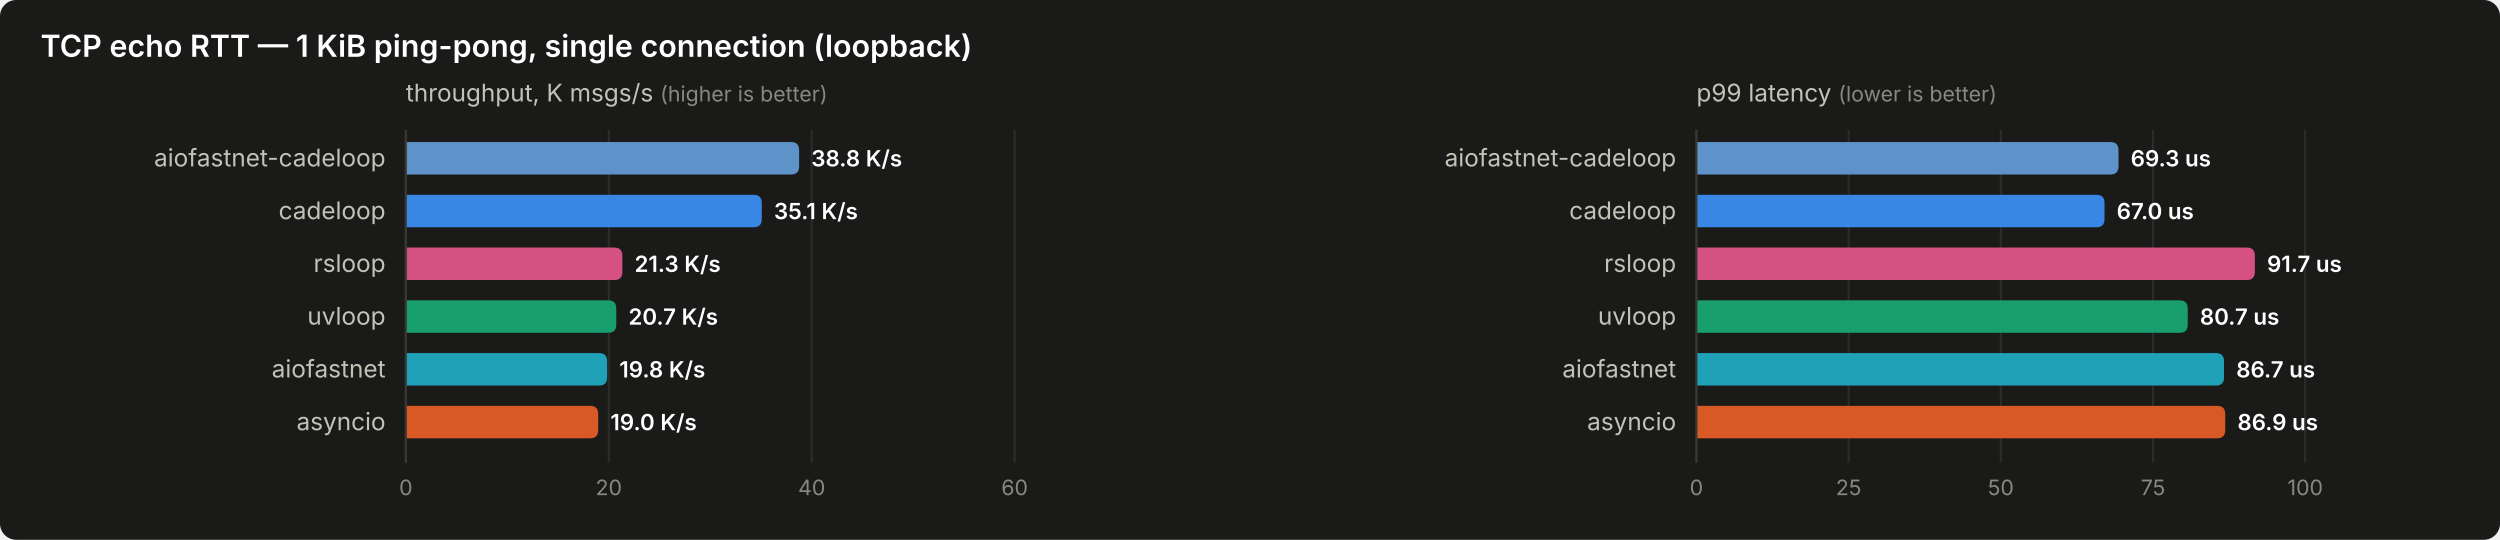
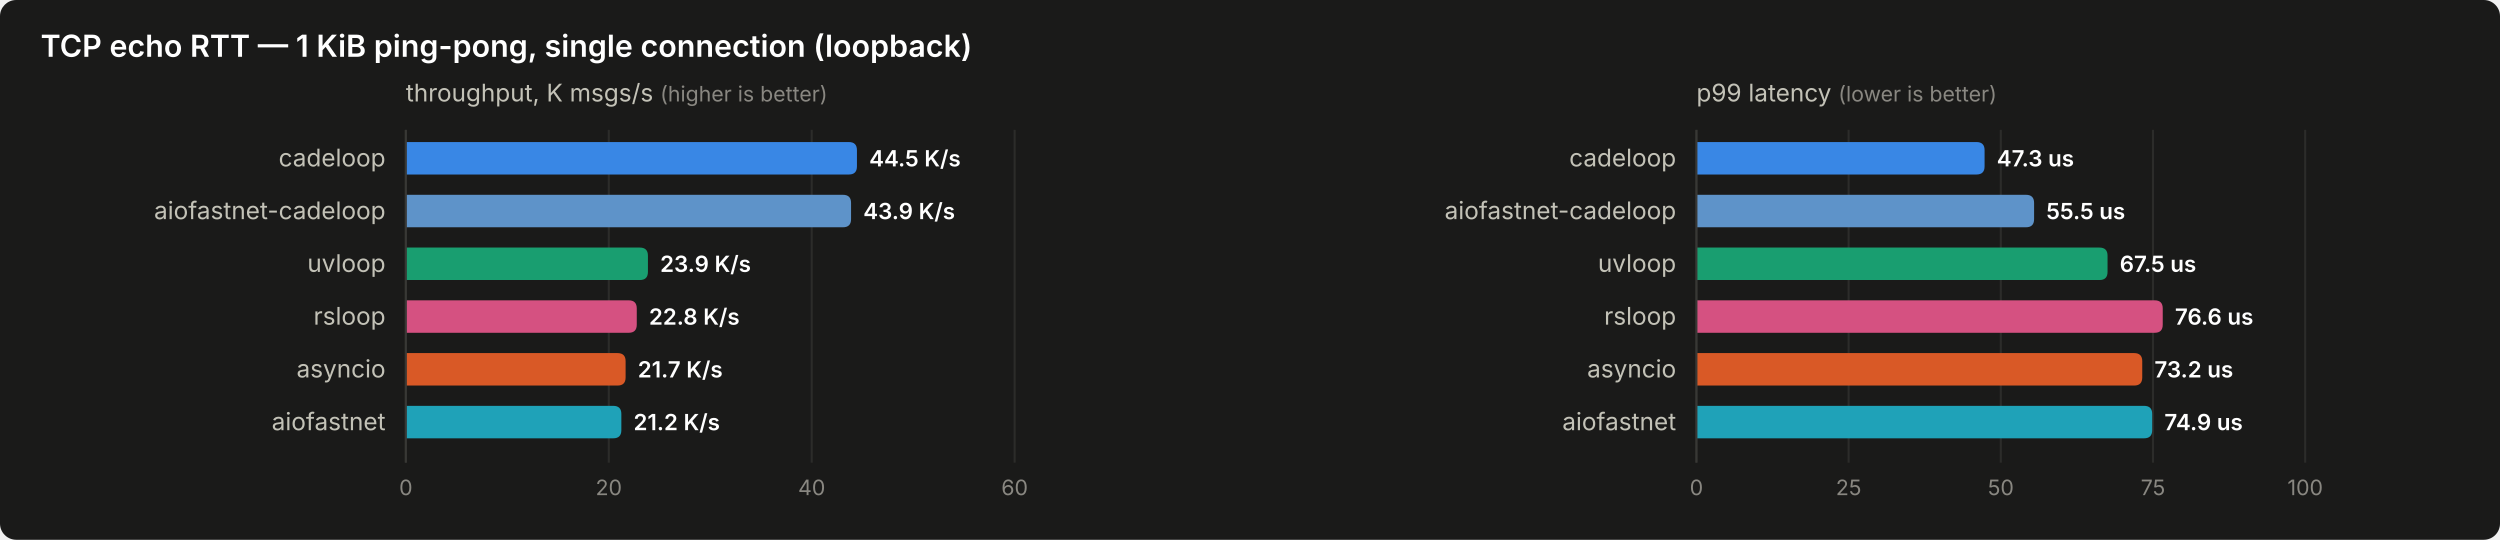
<svg xmlns="http://www.w3.org/2000/svg" viewBox="0 0 1232 266" width="1232" height="266" font-family="system-ui, -apple-system, 'Segoe UI', sans-serif">
  <rect width="1232" height="266" fill="#1a1a19" rx="8" />
  <text x="20" y="28" font-size="15" font-weight="600" fill="#ffffff">TCP echo RTT — 1 KiB ping-pong, single connection (loopback)</text>
  <text x="200" y="50" font-size="12" fill="#c3c2b7">throughput, K msgs/s <tspan fill="#898781" font-size="10.5">(higher is better)</tspan>
  </text>
  <line x1="200.0" y1="64" x2="200.0" y2="228" stroke="#2c2c2a" stroke-width="1" />
  <text x="200.0" y="244" font-size="10.5" fill="#898781" text-anchor="middle">0</text>
  <line x1="300.0" y1="64" x2="300.0" y2="228" stroke="#2c2c2a" stroke-width="1" />
  <text x="300.0" y="244" font-size="10.5" fill="#898781" text-anchor="middle">20</text>
  <line x1="400.0" y1="64" x2="400.0" y2="228" stroke="#2c2c2a" stroke-width="1" />
  <text x="400.0" y="244" font-size="10.5" fill="#898781" text-anchor="middle">40</text>
  <line x1="500.0" y1="64" x2="500.0" y2="228" stroke="#2c2c2a" stroke-width="1" />
  <text x="500.0" y="244" font-size="10.5" fill="#898781" text-anchor="middle">60</text>
-   <text x="190" y="82" font-size="12" fill="#c3c2b7" text-anchor="end">aiofastnet-cadeloop</text>
-   <path d="M200.0,70.0 h189.8 q4.0,0 4.0,4.0 v8.0 q0,4.0 -4.0,4.0 h-189.8 z" fill="#5e93c9" />
+   <text x="190" y="82" font-size="12" fill="#c3c2b7" text-anchor="end">cadeloop</text>
+   <path d="M200.0,70.0 h218.3 q4.0,0 4.0,4.0 v8.0 q0,4.0 -4.0,4.0 h-218.3 z" fill="#3987e5" />
  <rect x="200.0" y="69.0" width="0" height="0" fill="#1a1a19" />
-   <text x="399.8" y="82" font-size="11" font-weight="600" fill="#ffffff">38.8 K/s</text>
-   <text x="190" y="108" font-size="12" fill="#c3c2b7" text-anchor="end">cadeloop</text>
-   <path d="M200.0,96.0 h171.4 q4.0,0 4.0,4.0 v8.0 q0,4.0 -4.0,4.0 h-171.4 z" fill="#3987e5" />
+   <text x="428.3" y="82" font-size="11" font-weight="600" fill="#ffffff">44.5 K/s</text>
+   <text x="190" y="108" font-size="12" fill="#c3c2b7" text-anchor="end">aiofastnet-cadeloop</text>
+   <path d="M200.0,96.0 h215.4 q4.0,0 4.0,4.0 v8.0 q0,4.0 -4.0,4.0 h-215.4 z" fill="#5e93c9" />
  <rect x="200.0" y="95.0" width="0" height="0" fill="#1a1a19" />
-   <text x="381.4" y="108" font-size="11" font-weight="600" fill="#ffffff">35.1 K/s</text>
-   <text x="190" y="134" font-size="12" fill="#c3c2b7" text-anchor="end">rsloop</text>
-   <path d="M200.0,122.0 h102.7 q4.0,0 4.0,4.0 v8.0 q0,4.0 -4.0,4.0 h-102.7 z" fill="#d55181" />
+   <text x="425.4" y="108" font-size="11" font-weight="600" fill="#ffffff">43.9 K/s</text>
+   <text x="190" y="134" font-size="12" fill="#c3c2b7" text-anchor="end">uvloop</text>
+   <path d="M200.0,122.0 h115.3 q4.0,0 4.0,4.0 v8.0 q0,4.0 -4.0,4.0 h-115.3 z" fill="#199e70" />
  <rect x="200.0" y="121.0" width="0" height="0" fill="#1a1a19" />
-   <text x="312.7" y="134" font-size="11" font-weight="600" fill="#ffffff">21.3 K/s</text>
-   <text x="190" y="160" font-size="12" fill="#c3c2b7" text-anchor="end">uvloop</text>
-   <path d="M200.0,148.0 h99.7 q4.0,0 4.0,4.0 v8.0 q0,4.0 -4.0,4.0 h-99.7 z" fill="#199e70" />
+   <text x="325.3" y="134" font-size="11" font-weight="600" fill="#ffffff">23.9 K/s</text>
+   <text x="190" y="160" font-size="12" fill="#c3c2b7" text-anchor="end">rsloop</text>
+   <path d="M200.0,148.0 h109.8 q4.0,0 4.0,4.0 v8.0 q0,4.0 -4.0,4.0 h-109.8 z" fill="#d55181" />
  <rect x="200.0" y="147.0" width="0" height="0" fill="#1a1a19" />
-   <text x="309.7" y="160" font-size="11" font-weight="600" fill="#ffffff">20.7 K/s</text>
-   <text x="190" y="186" font-size="12" fill="#c3c2b7" text-anchor="end">aiofastnet</text>
-   <path d="M200.0,174.0 h95.2 q4.0,0 4.0,4.0 v8.0 q0,4.0 -4.0,4.0 h-95.2 z" fill="#1fa2b8" />
+   <text x="319.8" y="160" font-size="11" font-weight="600" fill="#ffffff">22.8 K/s</text>
+   <text x="190" y="186" font-size="12" fill="#c3c2b7" text-anchor="end">asyncio</text>
+   <path d="M200.0,174.0 h104.3 q4.0,0 4.0,4.0 v8.0 q0,4.0 -4.0,4.0 h-104.3 z" fill="#d95926" />
  <rect x="200.0" y="173.0" width="0" height="0" fill="#1a1a19" />
-   <text x="305.2" y="186" font-size="11" font-weight="600" fill="#ffffff">19.8 K/s</text>
-   <text x="190" y="212" font-size="12" fill="#c3c2b7" text-anchor="end">asyncio</text>
-   <path d="M200.0,200.0 h90.8 q4.0,0 4.0,4.0 v8.0 q0,4.0 -4.0,4.0 h-90.8 z" fill="#d95926" />
+   <text x="314.3" y="186" font-size="11" font-weight="600" fill="#ffffff">21.7 K/s</text>
+   <text x="190" y="212" font-size="12" fill="#c3c2b7" text-anchor="end">aiofastnet</text>
+   <path d="M200.0,200.0 h102.2 q4.0,0 4.0,4.0 v8.0 q0,4.0 -4.0,4.0 h-102.2 z" fill="#1fa2b8" />
  <rect x="200.0" y="199.0" width="0" height="0" fill="#1a1a19" />
-   <text x="300.8" y="212" font-size="11" font-weight="600" fill="#ffffff">19.0 K/s</text>
+   <text x="312.2" y="212" font-size="11" font-weight="600" fill="#ffffff">21.2 K/s</text>
  <line x1="200" y1="64" x2="200" y2="228" stroke="#383835" stroke-width="1" />
  <text x="836" y="50" font-size="12" fill="#c3c2b7">p99 latency <tspan fill="#898781" font-size="10.5">(lower is better)</tspan>
  </text>
  <line x1="836.0" y1="64" x2="836.0" y2="228" stroke="#2c2c2a" stroke-width="1" />
  <text x="836.0" y="244" font-size="10.5" fill="#898781" text-anchor="middle">0</text>
  <line x1="911.0" y1="64" x2="911.0" y2="228" stroke="#2c2c2a" stroke-width="1" />
  <text x="911.0" y="244" font-size="10.5" fill="#898781" text-anchor="middle">25</text>
  <line x1="986.0" y1="64" x2="986.0" y2="228" stroke="#2c2c2a" stroke-width="1" />
  <text x="986.0" y="244" font-size="10.5" fill="#898781" text-anchor="middle">50</text>
  <line x1="1061.0" y1="64" x2="1061.0" y2="228" stroke="#2c2c2a" stroke-width="1" />
  <text x="1061.0" y="244" font-size="10.5" fill="#898781" text-anchor="middle">75</text>
  <line x1="1136.0" y1="64" x2="1136.0" y2="228" stroke="#2c2c2a" stroke-width="1" />
  <text x="1136.0" y="244" font-size="10.5" fill="#898781" text-anchor="middle">100</text>
-   <text x="826" y="82" font-size="12" fill="#c3c2b7" text-anchor="end">aiofastnet-cadeloop</text>
-   <path d="M836.0,70.0 h204.0 q4.0,0 4.0,4.0 v8.0 q0,4.0 -4.0,4.0 h-204.0 z" fill="#5e93c9" />
+   <text x="826" y="82" font-size="12" fill="#c3c2b7" text-anchor="end">cadeloop</text>
+   <path d="M836.0,70.0 h138.0 q4.0,0 4.0,4.0 v8.0 q0,4.0 -4.0,4.0 h-138.0 z" fill="#3987e5" />
  <rect x="836.0" y="69.0" width="0" height="0" fill="#1a1a19" />
-   <text x="1050.0" y="82" font-size="11" font-weight="600" fill="#ffffff">69.3 us</text>
-   <text x="826" y="108" font-size="12" fill="#c3c2b7" text-anchor="end">cadeloop</text>
-   <path d="M836.0,96.0 h197.1 q4.0,0 4.0,4.0 v8.0 q0,4.0 -4.0,4.0 h-197.1 z" fill="#3987e5" />
+   <text x="984.0" y="82" font-size="11" font-weight="600" fill="#ffffff">47.3 us</text>
+   <text x="826" y="108" font-size="12" fill="#c3c2b7" text-anchor="end">aiofastnet-cadeloop</text>
+   <path d="M836.0,96.0 h162.4 q4.0,0 4.0,4.0 v8.0 q0,4.0 -4.0,4.0 h-162.4 z" fill="#5e93c9" />
  <rect x="836.0" y="95.0" width="0" height="0" fill="#1a1a19" />
-   <text x="1043.1" y="108" font-size="11" font-weight="600" fill="#ffffff">67.0 us</text>
-   <text x="826" y="134" font-size="12" fill="#c3c2b7" text-anchor="end">rsloop</text>
-   <path d="M836.0,122.0 h271.2 q4.0,0 4.0,4.0 v8.0 q0,4.0 -4.0,4.0 h-271.2 z" fill="#d55181" />
+   <text x="1008.4" y="108" font-size="11" font-weight="600" fill="#ffffff">55.5 us</text>
+   <text x="826" y="134" font-size="12" fill="#c3c2b7" text-anchor="end">uvloop</text>
+   <path d="M836.0,122.0 h198.6 q4.0,0 4.0,4.0 v8.0 q0,4.0 -4.0,4.0 h-198.6 z" fill="#199e70" />
  <rect x="836.0" y="121.0" width="0" height="0" fill="#1a1a19" />
-   <text x="1117.2" y="134" font-size="11" font-weight="600" fill="#ffffff">91.7 us</text>
-   <text x="826" y="160" font-size="12" fill="#c3c2b7" text-anchor="end">uvloop</text>
-   <path d="M836.0,148.0 h238.1 q4.0,0 4.0,4.0 v8.0 q0,4.0 -4.0,4.0 h-238.1 z" fill="#199e70" />
+   <text x="1044.6" y="134" font-size="11" font-weight="600" fill="#ffffff">67.5 us</text>
+   <text x="826" y="160" font-size="12" fill="#c3c2b7" text-anchor="end">rsloop</text>
+   <path d="M836.0,148.0 h225.8 q4.0,0 4.0,4.0 v8.0 q0,4.0 -4.0,4.0 h-225.8 z" fill="#d55181" />
  <rect x="836.0" y="147.0" width="0" height="0" fill="#1a1a19" />
-   <text x="1084.1" y="160" font-size="11" font-weight="600" fill="#ffffff">80.7 us</text>
-   <text x="826" y="186" font-size="12" fill="#c3c2b7" text-anchor="end">aiofastnet</text>
-   <path d="M836.0,174.0 h256.0 q4.0,0 4.0,4.0 v8.0 q0,4.0 -4.0,4.0 h-256.0 z" fill="#1fa2b8" />
+   <text x="1071.8" y="160" font-size="11" font-weight="600" fill="#ffffff">76.6 us</text>
+   <text x="826" y="186" font-size="12" fill="#c3c2b7" text-anchor="end">asyncio</text>
+   <path d="M836.0,174.0 h215.7 q4.0,0 4.0,4.0 v8.0 q0,4.0 -4.0,4.0 h-215.7 z" fill="#d95926" />
  <rect x="836.0" y="173.0" width="0" height="0" fill="#1a1a19" />
-   <text x="1102.0" y="186" font-size="11" font-weight="600" fill="#ffffff">86.7 us</text>
-   <text x="826" y="212" font-size="12" fill="#c3c2b7" text-anchor="end">asyncio</text>
-   <path d="M836.0,200.0 h256.6 q4.0,0 4.0,4.0 v8.0 q0,4.0 -4.0,4.0 h-256.6 z" fill="#d95926" />
+   <text x="1061.7" y="186" font-size="11" font-weight="600" fill="#ffffff">73.2 us</text>
+   <text x="826" y="212" font-size="12" fill="#c3c2b7" text-anchor="end">aiofastnet</text>
+   <path d="M836.0,200.0 h220.6 q4.0,0 4.0,4.0 v8.0 q0,4.0 -4.0,4.0 h-220.6 z" fill="#1fa2b8" />
  <rect x="836.0" y="199.0" width="0" height="0" fill="#1a1a19" />
-   <text x="1102.6" y="212" font-size="11" font-weight="600" fill="#ffffff">86.9 us</text>
+   <text x="1066.6" y="212" font-size="11" font-weight="600" fill="#ffffff">74.9 us</text>
  <line x1="836" y1="64" x2="836" y2="228" stroke="#383835" stroke-width="1" />
</svg>
